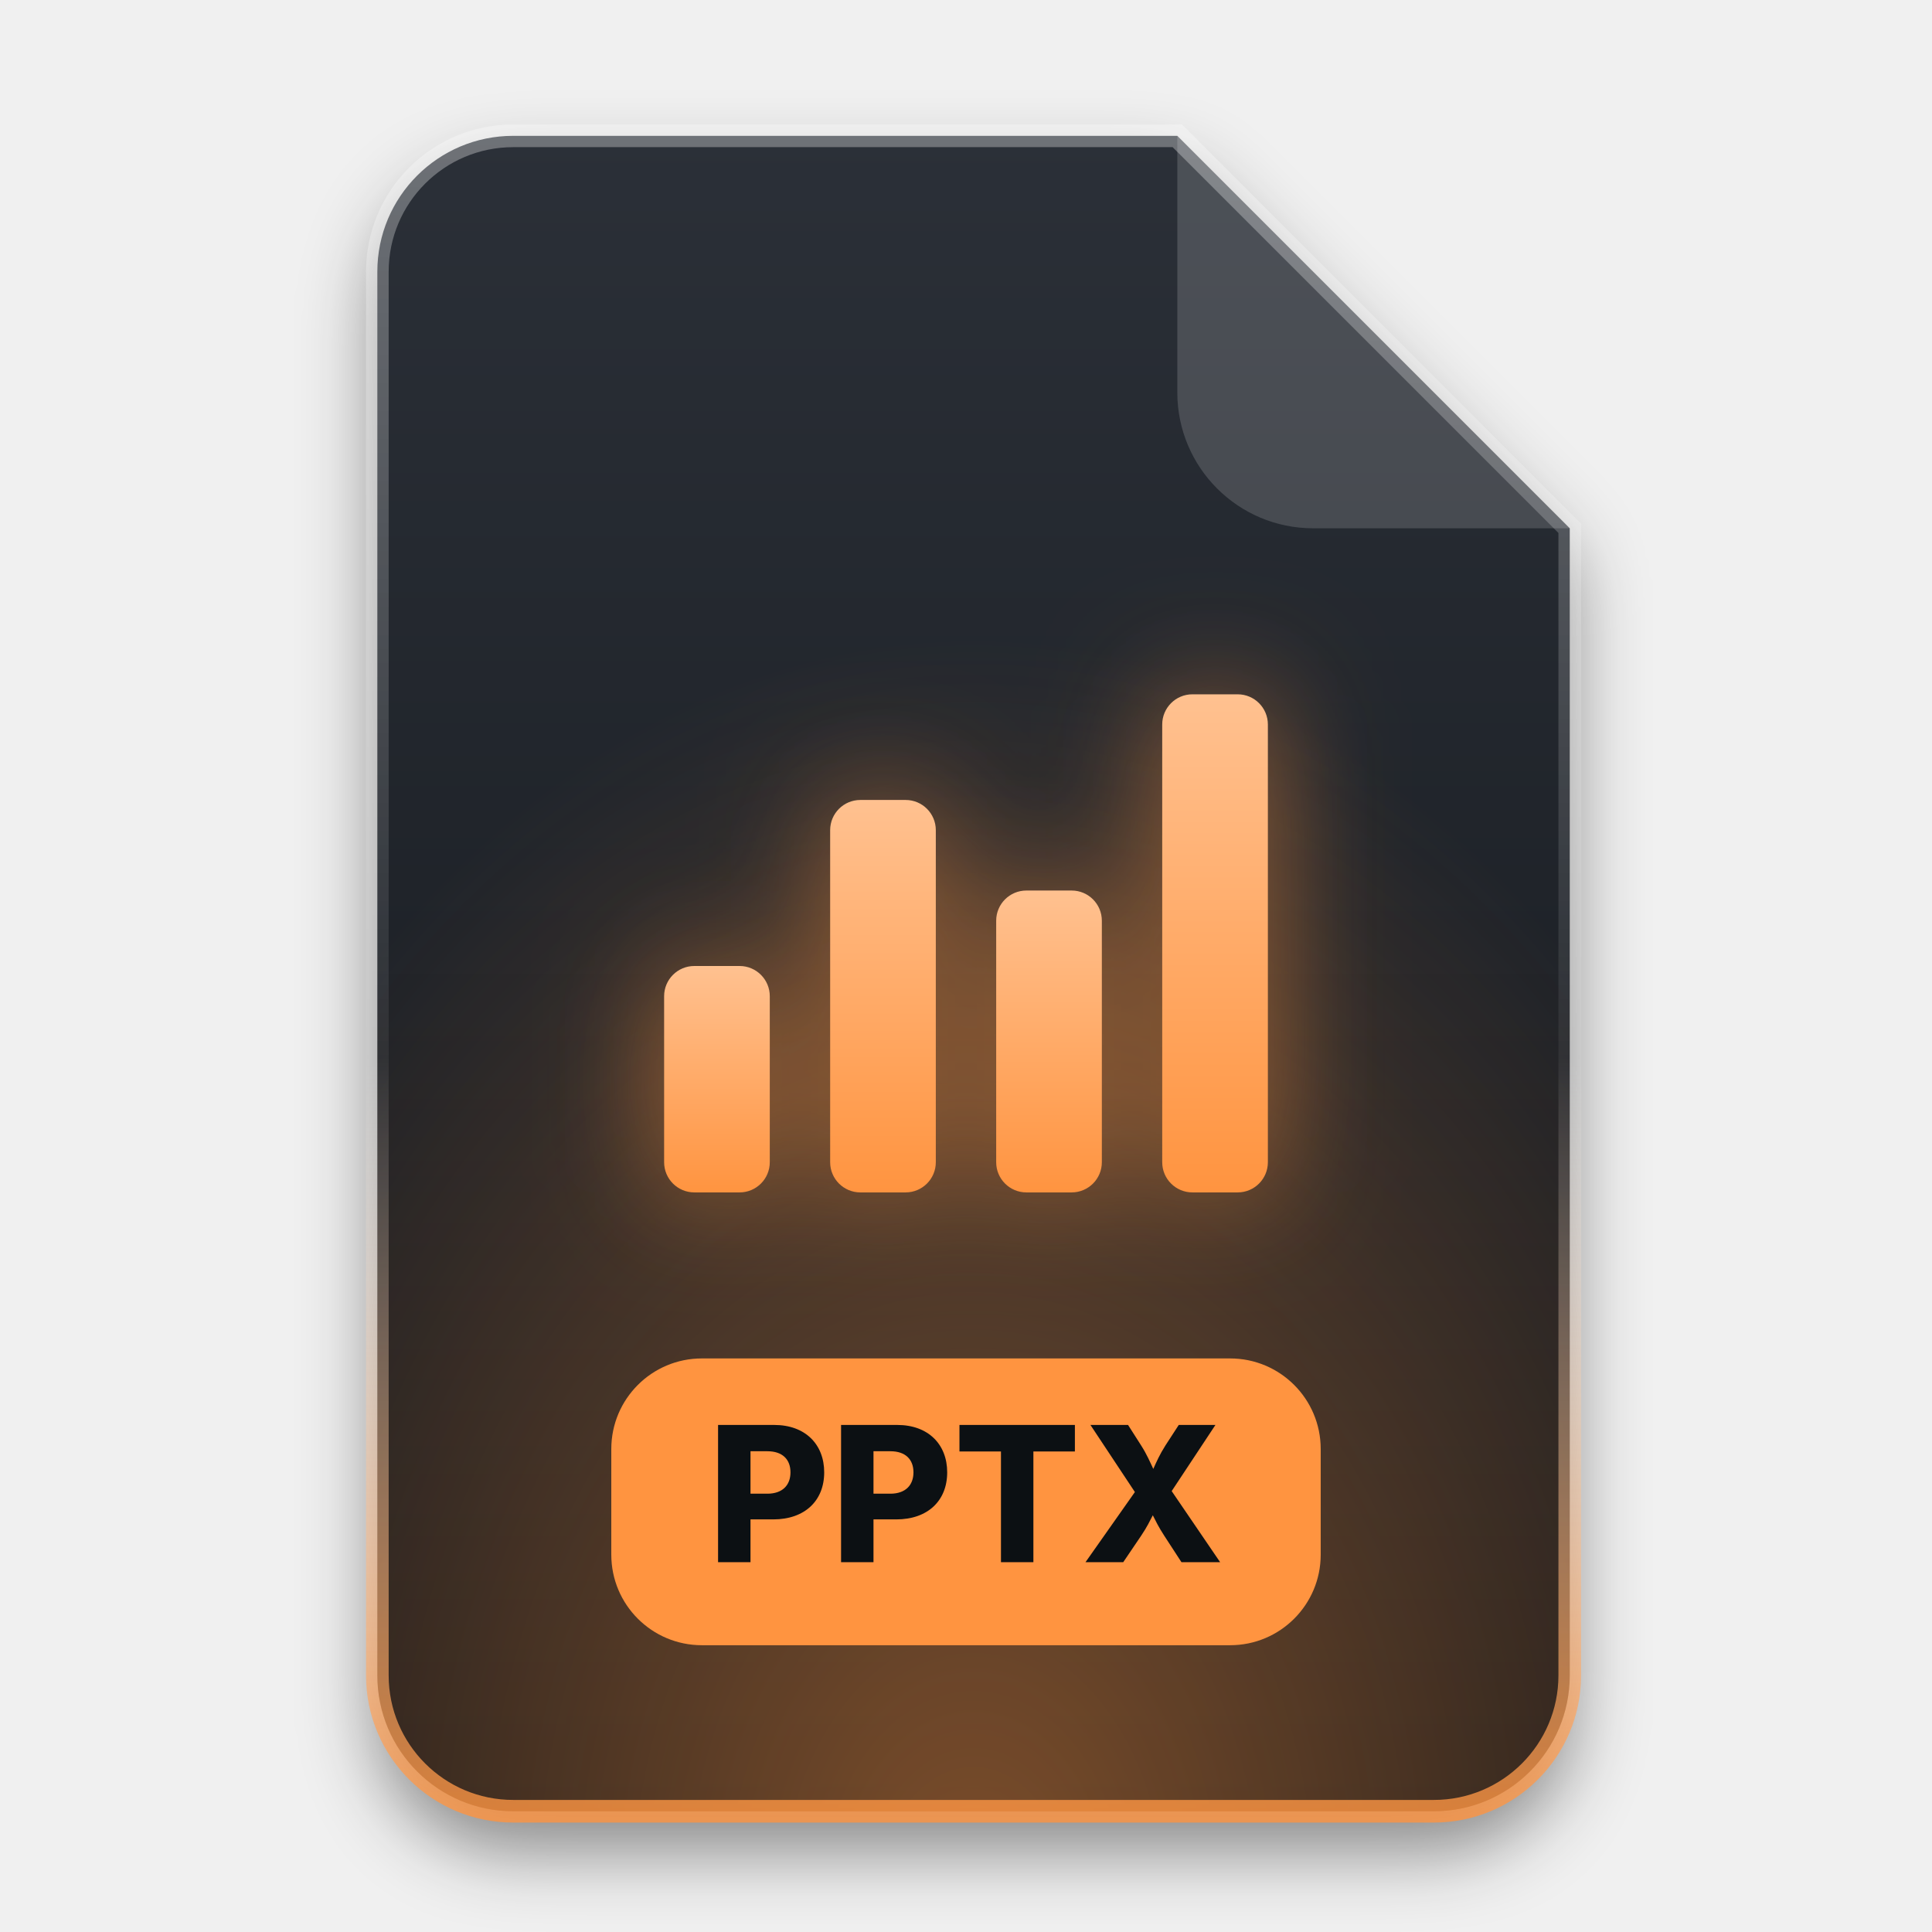
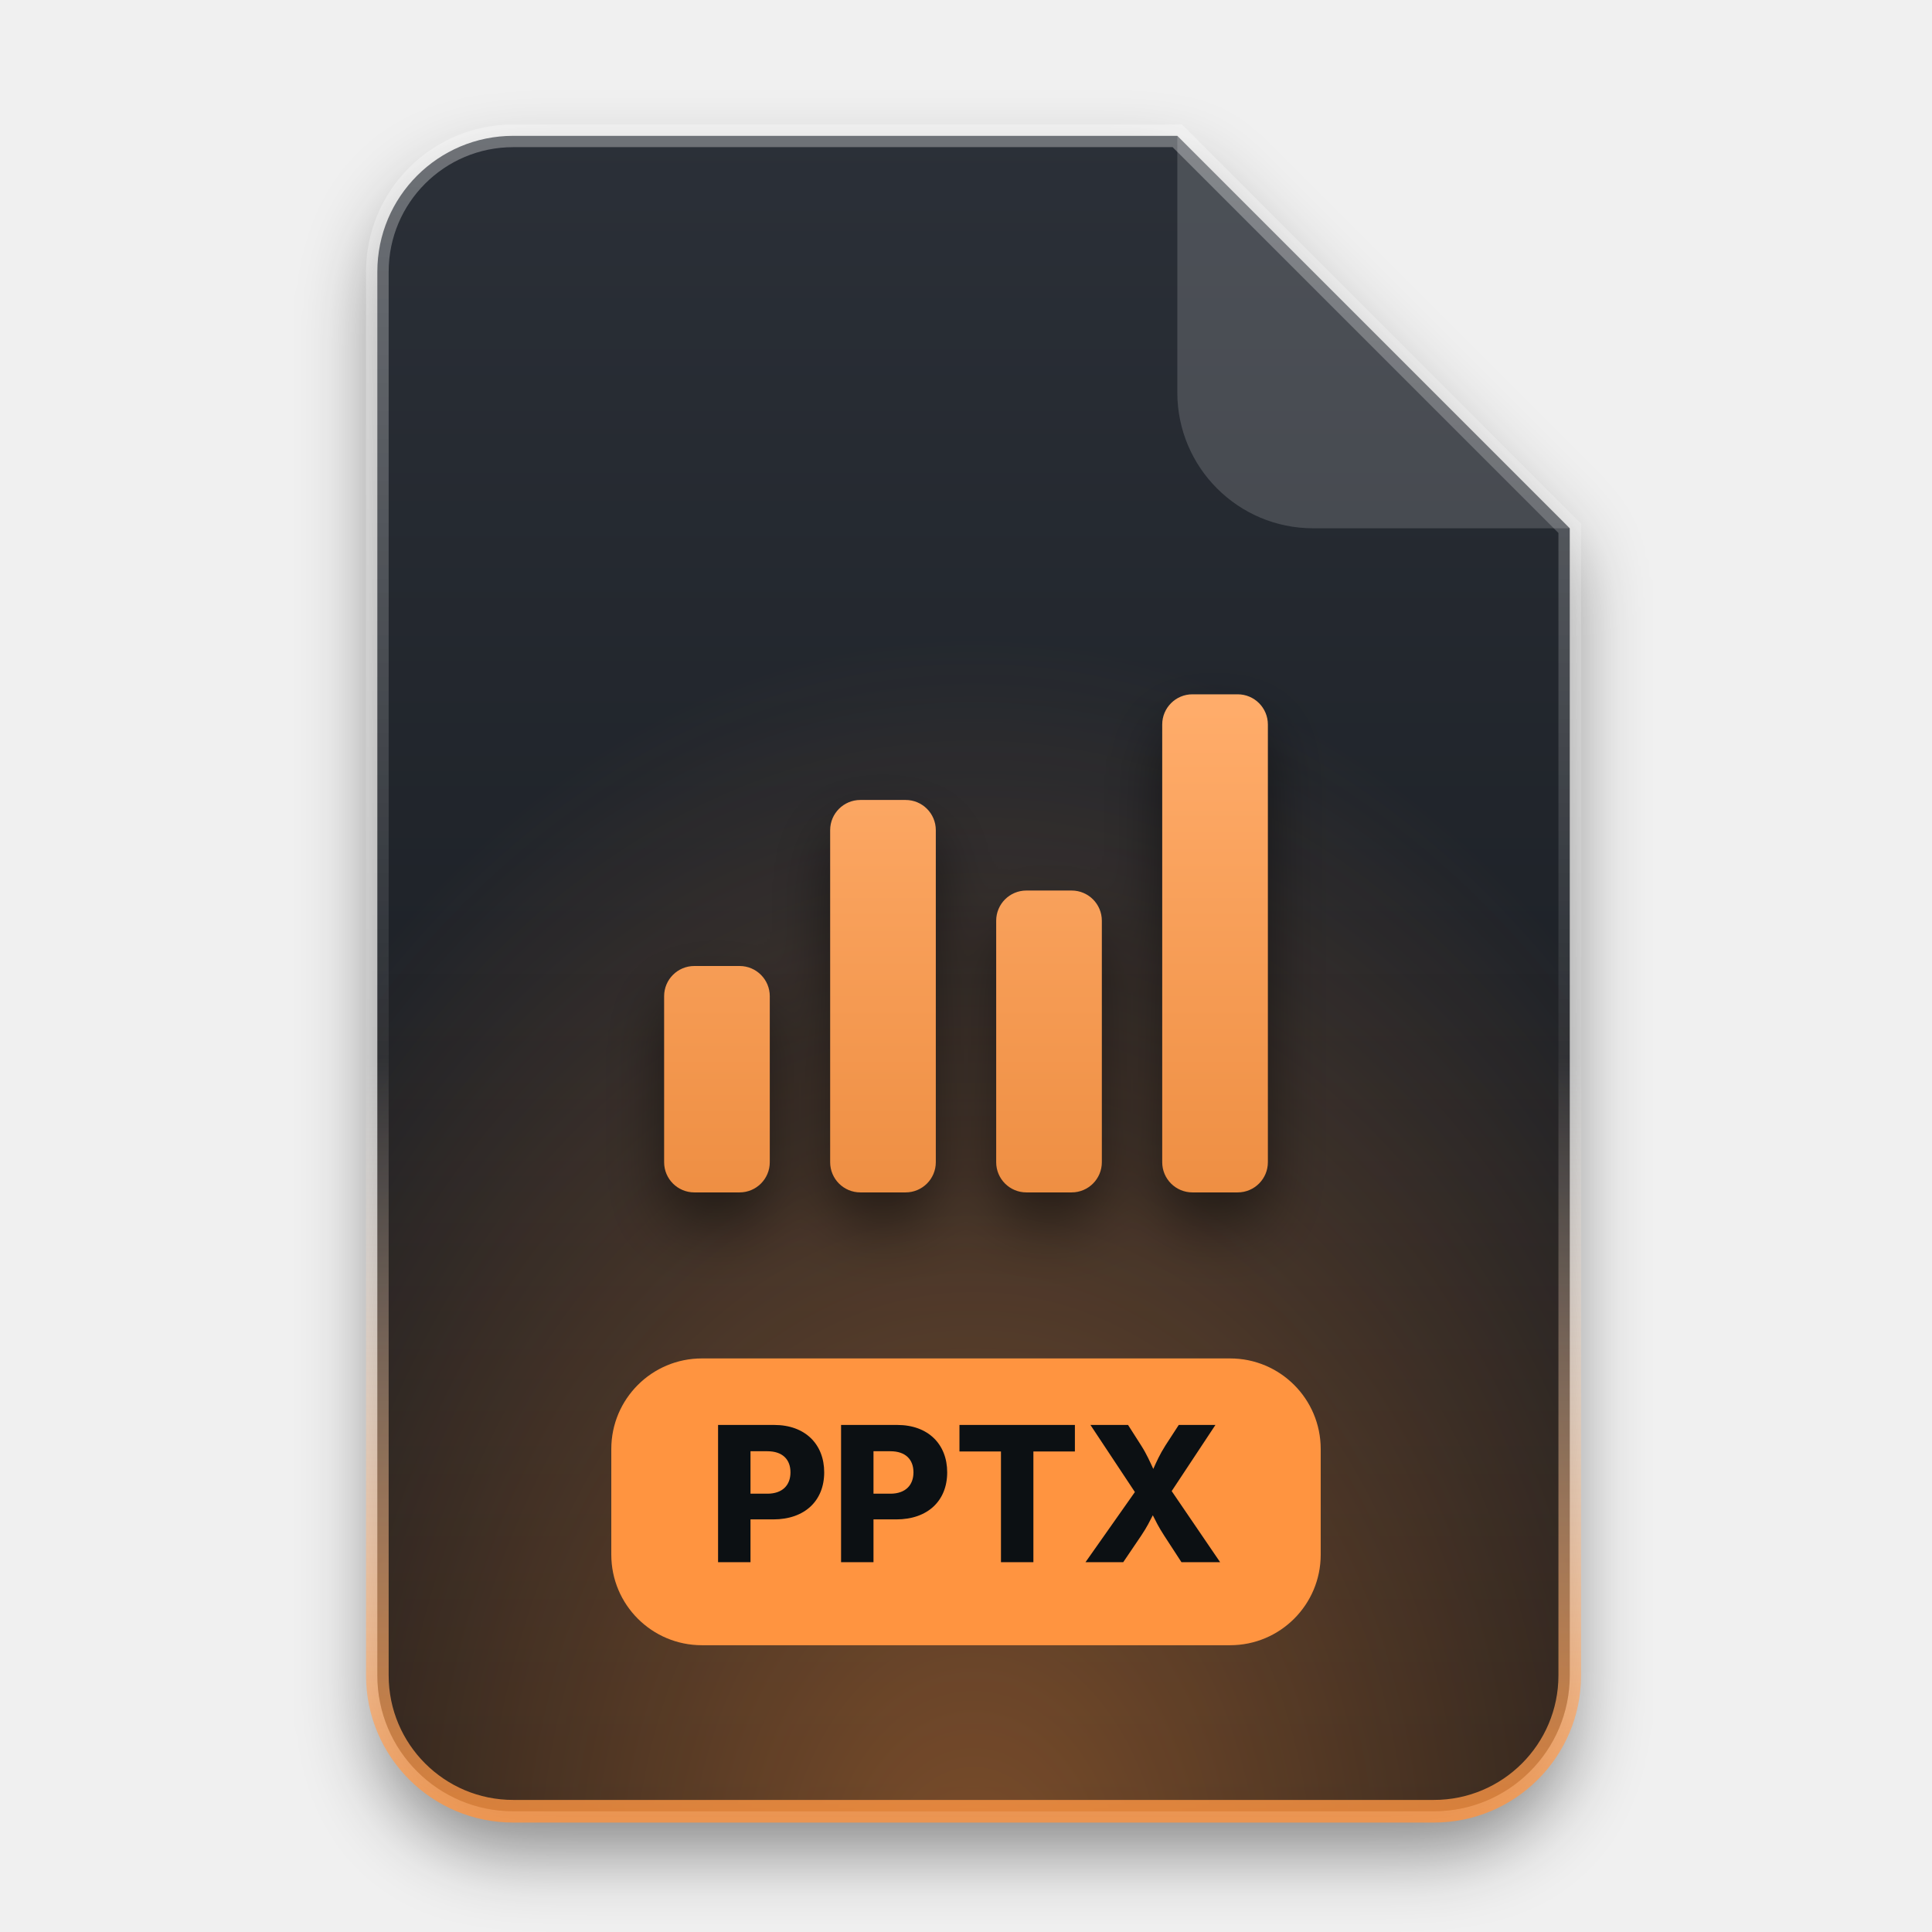
<svg xmlns="http://www.w3.org/2000/svg" viewBox="0 0 256 256" width="256" height="256">
  <defs>
+     <linearGradient id="solid" gradientUnits="userSpaceOnUse" x1="0" y1="100" x2="0" y2="200">
+       <stop offset="0" stop-color="#FFAC6A" />
+       <stop offset="1" stop-color="#E57E2D" />
+     </linearGradient>
+     <filter id="under" x="-30%" y="-30%" width="160%" height="170%">
+       <feGaussianBlur stdDeviation="4" />
+       <feOffset dy="4" />
+     </filter>
    <linearGradient id="smoke" x1="0" y1="0" x2="0" y2="1">
      <stop offset="0" stop-color="#2B3038" />
      <stop offset="1" stop-color="#121519" />
    </linearGradient>
    <linearGradient id="rim" x1="0" y1="0" x2="0" y2="1">
      <stop offset="0" stop-color="#fff" stop-opacity=".32" />
      <stop offset=".55" stop-color="#fff" stop-opacity=".06" />
      <stop offset="1" stop-color="#FF9440" stop-opacity=".8" />
    </linearGradient>
    <radialGradient id="glow" cx=".5" cy="1.05" r=".75">
      <stop offset="0" stop-color="#FF9440" stop-opacity=".45" />
      <stop offset="1" stop-color="#FF9440" stop-opacity="0" />
    </radialGradient>
    <linearGradient id="ink" x1="0" y1="0" x2="0" y2="1">
      <stop offset="0" stop-color="#FFC190" />
      <stop offset="1" stop-color="#FF9440" />
    </linearGradient>
    <filter id="halo" x="-30%" y="-30%" width="160%" height="160%">
      <feGaussianBlur stdDeviation="8" />
    </filter>
    <filter id="drop" x="-20%" y="-20%" width="140%" height="150%">
      <feGaussianBlur stdDeviation="5" />
      <feOffset dy="5" />
    </filter>
  </defs>
  <path d="M68 18h88l52 52v152a18 18 0 0 1-18 18H68a18 18 0 0 1-18-18V36a18 18 0 0 1 18-18z" fill="#000" opacity=".45" filter="url(#drop)" />
  <path d="M68 18h88l52 52v152a18 18 0 0 1-18 18H68a18 18 0 0 1-18-18V36a18 18 0 0 1 18-18z" fill="url(#smoke)" />
  <path d="M68 18h88l52 52v152a18 18 0 0 1-18 18H68a18 18 0 0 1-18-18V36a18 18 0 0 1 18-18z" fill="url(#glow)" />
  <path d="M156 18v34a18 18 0 0 0 18 18h34z" fill="#fff" opacity=".16" />
  <g transform="translate(0 -6)">
-     <g filter="url(#halo)" opacity=".55">
-       <rect fill="#FF9440" x="88" y="134" width="14" height="30" rx="4" />
-       <rect fill="#FF9440" x="110" y="112" width="14" height="52" rx="4" />
-       <rect fill="#FF9440" x="132" y="124" width="14" height="40" rx="4" />
-       <rect fill="#FF9440" x="154" y="98" width="14" height="66" rx="4" />
+     <g opacity=".5" filter="url(#under)">
+       <rect fill="#000" x="88" y="134" width="14" height="30" rx="4" />
+       <rect fill="#000" x="110" y="112" width="14" height="52" rx="4" />
+       <rect fill="#000" x="132" y="124" width="14" height="40" rx="4" />
+       <rect fill="#000" x="154" y="98" width="14" height="66" rx="4" />
    </g>
-     <rect fill="url(#ink)" x="88" y="134" width="14" height="30" rx="4" />
-     <rect fill="url(#ink)" x="110" y="112" width="14" height="52" rx="4" />
-     <rect fill="url(#ink)" x="132" y="124" width="14" height="40" rx="4" />
-     <rect fill="url(#ink)" x="154" y="98" width="14" height="66" rx="4" />
+     <rect fill="url(#solid)" x="88" y="134" width="14" height="30" rx="4" />
+     <rect fill="url(#solid)" x="110" y="112" width="14" height="52" rx="4" />
+     <rect fill="url(#solid)" x="132" y="124" width="14" height="40" rx="4" />
+     <rect fill="url(#solid)" x="154" y="98" width="14" height="66" rx="4" />
  </g>
  <rect x="81" y="180" width="94" height="38" rx="12" fill="#FF9440" />
  <text x="128" y="207" text-anchor="middle" font-family="Inter, Inter Variable, sans-serif" font-weight="800" font-size="25" fill="#0C1013">PPTX</text>
  <path d="M68 18h88l52 52v152a18 18 0 0 1-18 18H68a18 18 0 0 1-18-18V36a18 18 0 0 1 18-18z" fill="none" stroke="url(#rim)" stroke-width="3" />
</svg>
